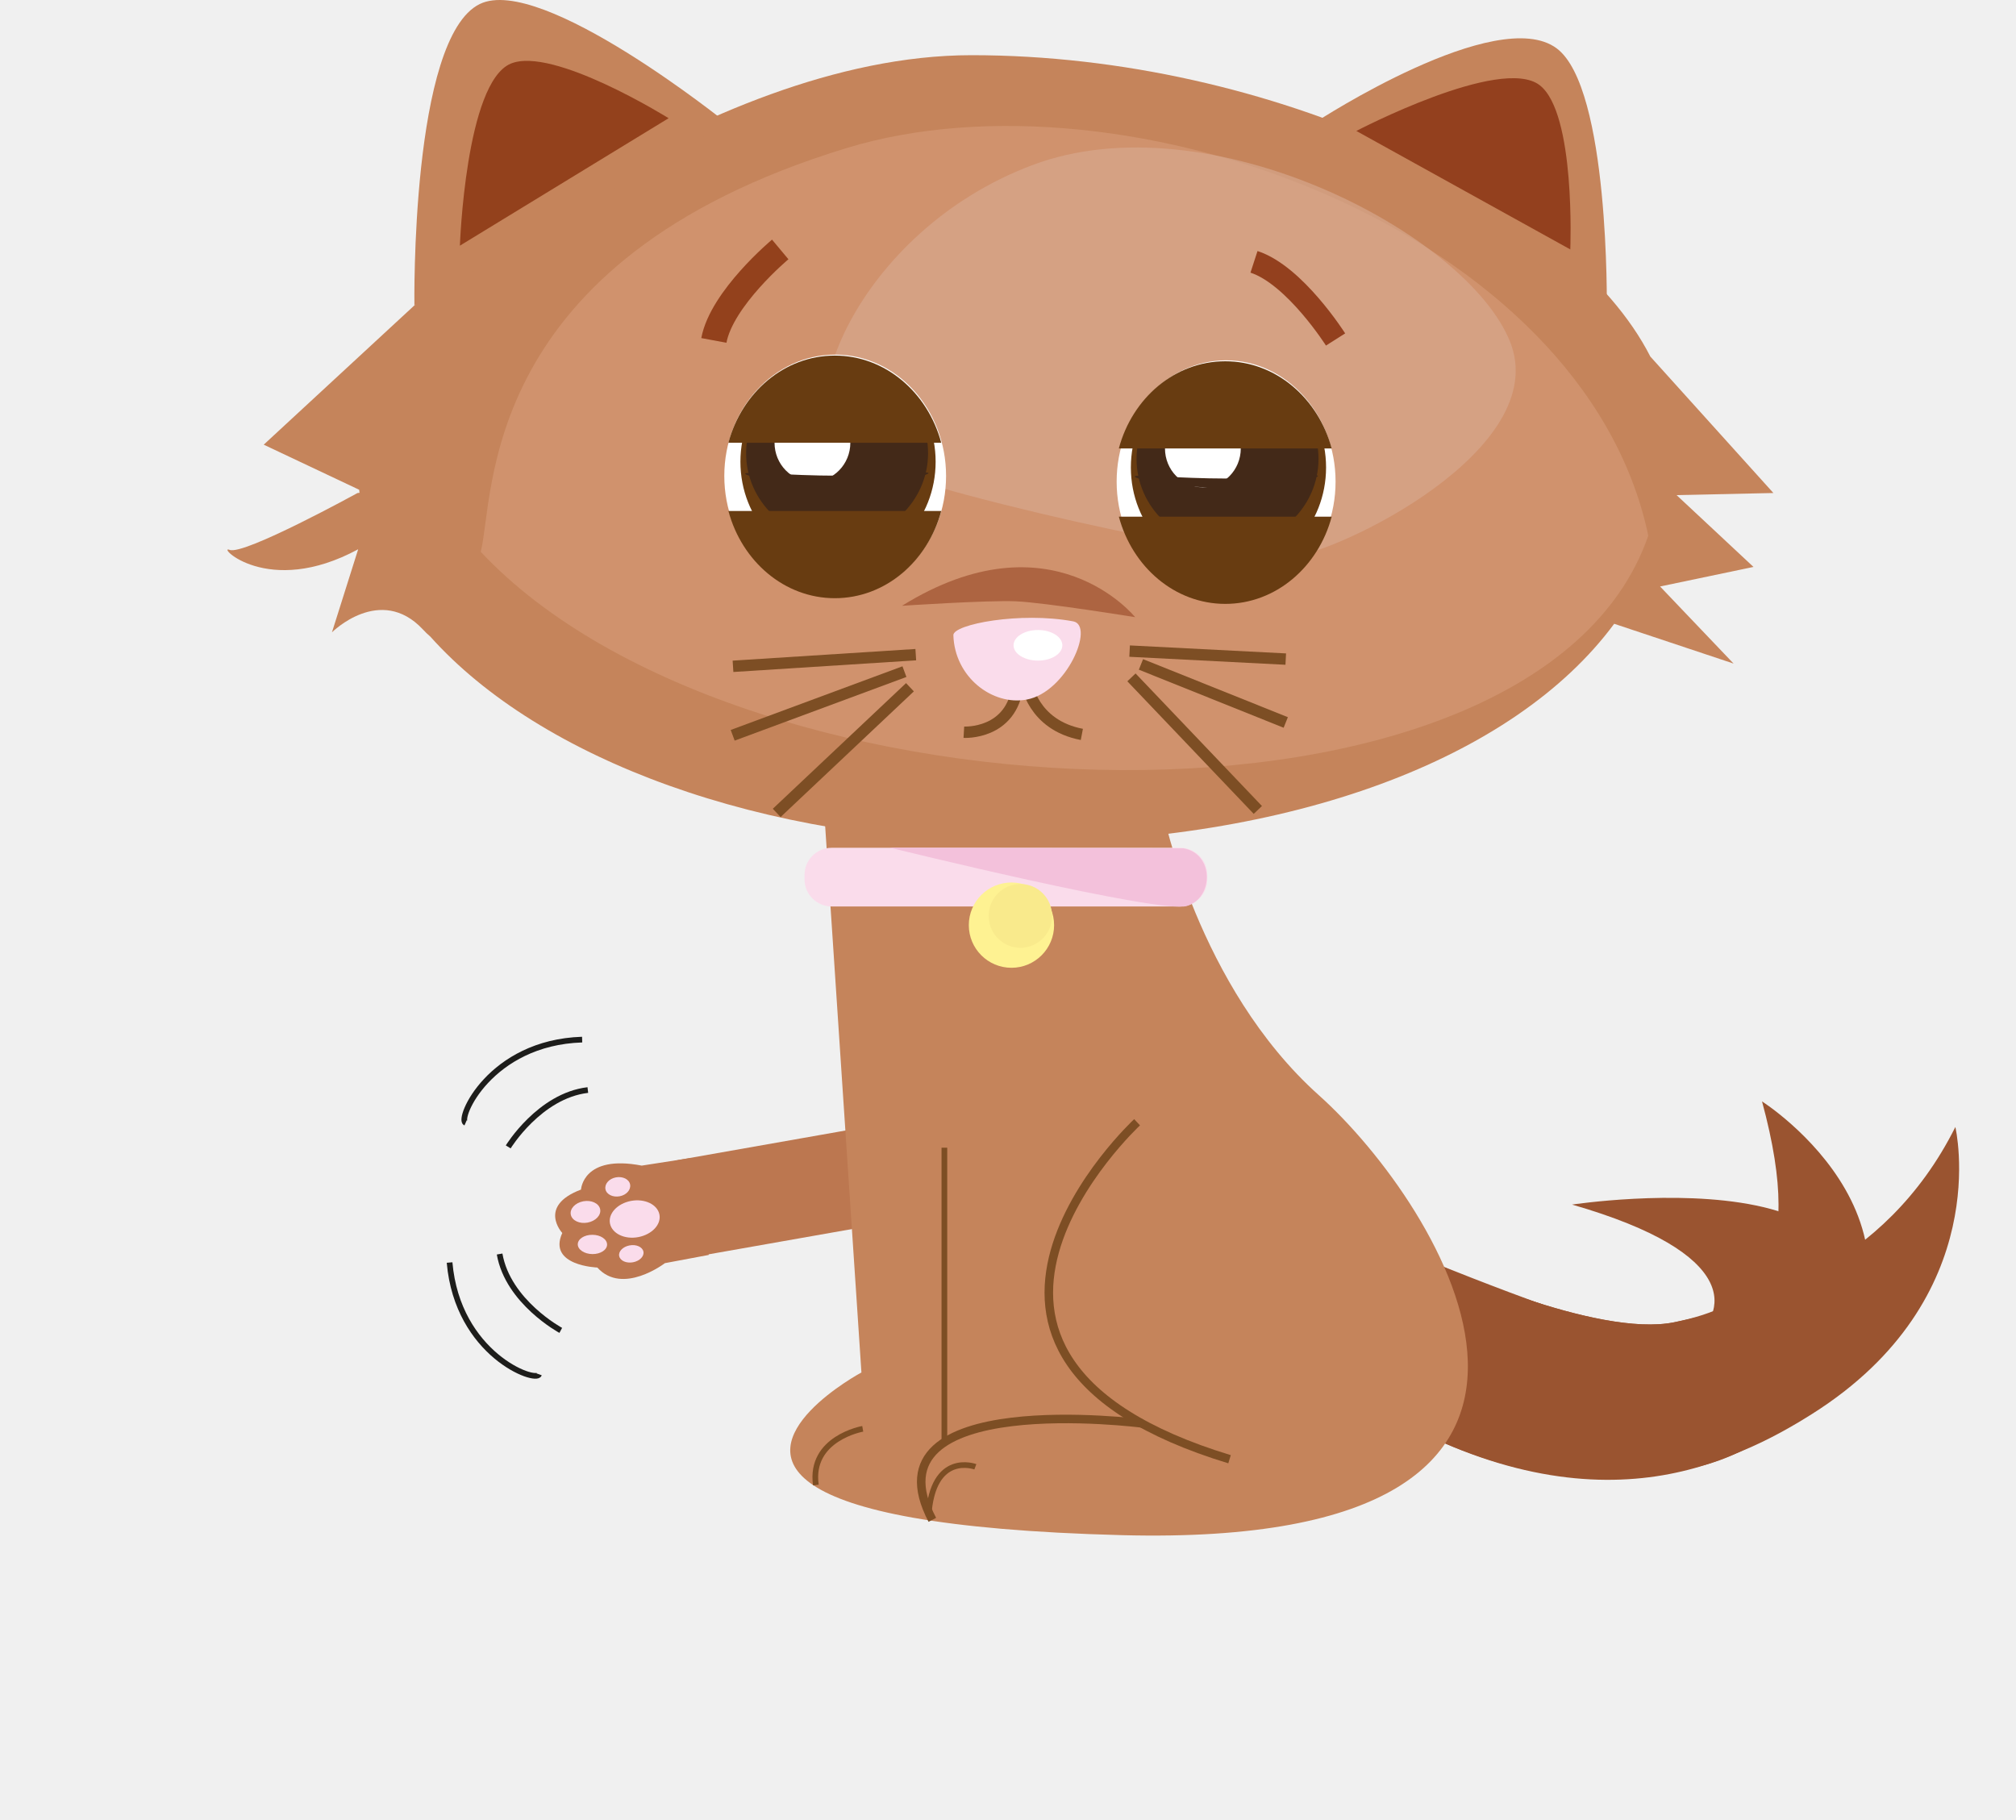
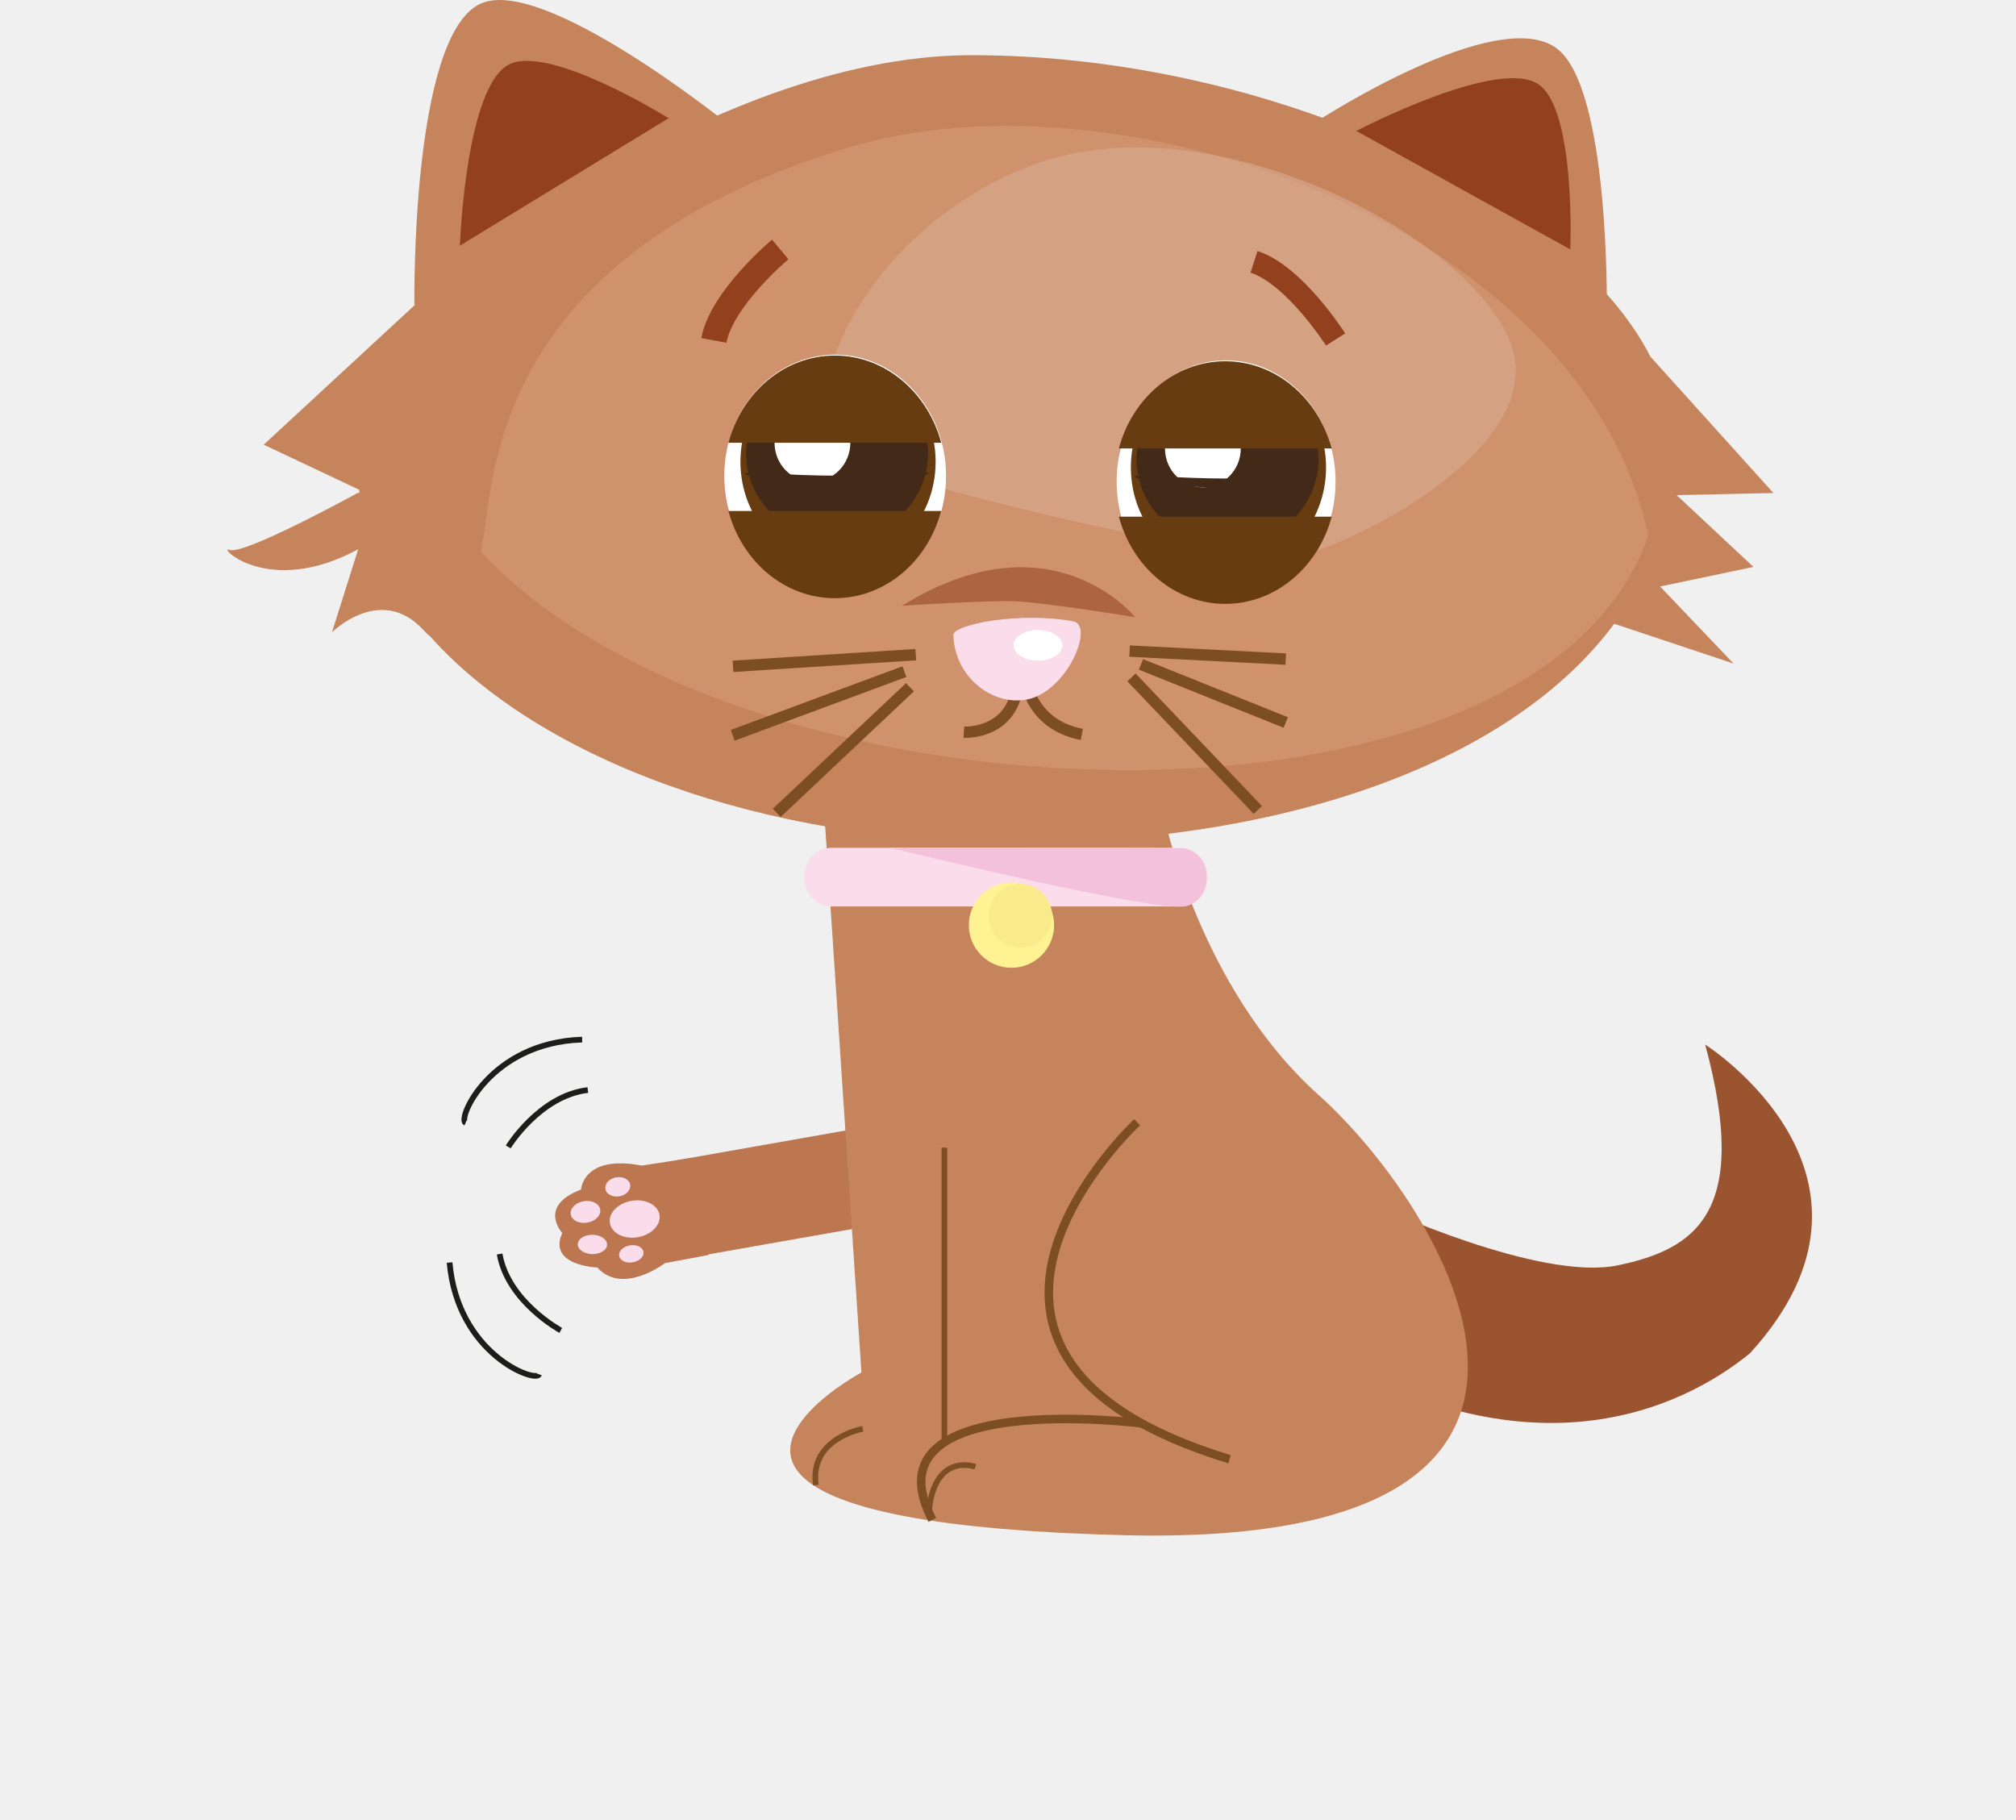
<svg xmlns="http://www.w3.org/2000/svg" viewBox="-80 0 709.09 640.11">
  <defs>
    <style>
      .cls-1 {
        fill: #9a5430;
      }

      .cls-2 {
        fill: #bc7750;
      }

      .cls-3 {
        fill: #fadceb;
      }

      .cls-16, .cls-17, .cls-19, .cls-4, .cls-6, .cls-7 {
        fill: none;
        stroke-miterlimit: 10;
      }

      .cls-4 {
        stroke: #1d1d1b;
      }

      .cls-4, .cls-7 {
        stroke-width: 2px;
      }

      .cls-5 {
        fill: #c5845b;
      }

      .cls-19, .cls-6, .cls-7 {
        stroke: #7d4e24;
      }

      .cls-6 {
        stroke-width: 3px;
      }

      .cls-8 {
        fill: #fef292;
      }

      .cls-9 {
        fill: #f3c1db;
      }

      .cls-10 {
        fill: #f9ea8c;
      }

      .cls-11 {
        fill: #d49975;
        opacity: 0.68;
      }

      .cls-12 {
        fill: #d8a990;
        opacity: 0.63;
      }

      .cls-13 {
        fill: #fff;
      }

      .cls-14 {
        fill: #683c11;
      }

      .cls-15 {
        fill: #432918;
      }

      .cls-16 {
        stroke: #93411c;
        stroke-width: 9px;
      }

      .cls-17 {
        stroke: #93401e;
        stroke-width: 8px;
      }

      .cls-18 {
        fill: #ad6441;
      }

      .cls-19 {
        stroke-width: 4px;
      }

      .cls-20 {
        fill: #93411c;
      }

      .cls-21 {
        fill: #93401e;
      }
    </style>
  </defs>
  <g id="tails">
-     <path id="tail1" class="cls-1" d="M478,461.94s81.45,33.26,89.49,27.54c13.92-9.92,18.36-31-41.3-48.19,0,0,145.45-22.13,80.58,68.81-22.63,31.72-77.12,37.78-154,0C370.43,469.72,478,461.94,478,461.94Z" transform="translate(-53.24 -17.59)" />
-     <path id="tail2" class="cls-1" d="M478,461.94s56.83,26.42,84.26,20.72S609,464,593,405c0,0,72.75,46.1,15.78,108.57-24.28,19.82-78.25,45.1-156-3.44S478,461.94,478,461.94Z" transform="translate(-53.24 -17.59)" />
-     <path id="tail3" class="cls-1" d="M478,461.94s56.83,26.42,84.26,20.72S636,464,661,414c0,0,14.23,60.22-50.5,101-26.52,16.71-80,43.68-157.76-4.87S478,461.94,478,461.94Z" transform="translate(-53.24 -17.59)" />
+     <path id="tail2" class="cls-1" d="M478,461.94s56.83,26.42,84.26,20.72S609,464,593,405c0,0,72.75,46.1,15.78,108.57-24.28,19.82-78.25,45.1-156-3.44S478,461.94,478,461.94Z" transform="translate(-73.24 -37.59)" />
  </g>
  <g id="highfive">
    <g id="paw">
      <rect class="cls-2" x="202.38" y="416.59" width="124" height="34.53" rx="12" ry="12" transform="translate(-124.59 34.93) rotate(-10)" />
      <g>
        <path class="cls-2" d="M222.54,459l-15.43,2.89s-14.89,11.42-23.77,1.54c0,0-17.58-.59-12.33-12.15,0,0-8.8-9.47,6.59-15.27,0,0,.65-12.43,21.36-8.43l16.81-2.61Z" transform="translate(-53.24 -17.59)" />
        <g>
          <path class="cls-3" d="M181.61,451.92c2.85,0,5.16,1.56,5.16,3.43s-2.31,3.37-5.15,3.35-5.16-1.56-5.16-3.43S178.76,451.89,181.61,451.92Z" transform="translate(-53.24 -17.59)" />
          <path class="cls-3" d="M178.4,440.13c2.85-.53,5.51.71,5.93,2.78s-1.54,4.17-4.39,4.71-5.51-.71-5.93-2.78S175.54,440.67,178.4,440.13Z" transform="translate(-53.24 -17.59)" />
          <path class="cls-3" d="M189.87,431.72c2.41-.45,4.67.67,5,2.51s-1.27,3.69-3.68,4.14-4.67-.67-5-2.51S187.46,432.17,189.87,431.72Z" transform="translate(-53.24 -17.59)" />
          <path class="cls-3" d="M194.68,455.65c2.35-.44,4.53.53,4.87,2.17s-1.3,3.32-3.65,3.76-4.53-.53-4.87-2.17S192.33,456.09,194.68,455.65Z" transform="translate(-53.24 -17.59)" />
          <path class="cls-3" d="M195.17,440c4.79-.9,9.26,1.21,10,4.72s-2.58,7.07-7.37,8-9.26-1.21-10-4.72S190.38,440.91,195.17,440Z" transform="translate(-53.24 -17.59)" />
        </g>
      </g>
    </g>
    <g id="highfive-lines">
      <path class="cls-4" d="M152,421s11-18,28-20" transform="translate(-53.24 -17.59)" />
      <path class="cls-4" d="M137,412.55c-3-1.32,8.53-28.25,41-29.29" transform="translate(-53.24 -17.59)" />
      <path class="cls-4" d="M170.48,485.54s-18.58-10-21.51-26.86" transform="translate(-53.24 -17.59)" />
      <path class="cls-4" d="M162.87,501c-1.15,3.11-28.67-7-31.5-39.33" transform="translate(-53.24 -17.59)" />
    </g>
  </g>
  <g id="cat-body">
    <g id="bodyMain">
      <path id="body-2" data-name="body" class="cls-5" d="M382.24,302.95s12.2,61.69,54.9,99.89,120,159.62-69.13,154.73c-64.38-1.67-95.57-8.83-108.69-17.56-25.43-16.91,16.91-39.67,16.91-39.67L263,301Z" transform="translate(-53.24 -17.59)" />
      <path class="cls-6" d="M373.19,412.33s-88.11,81.82,32.52,118.53" transform="translate(-53.24 -17.59)" />
      <path class="cls-6" d="M375.1,518.28s-98.41-12.71-73.93,33.9" transform="translate(-53.24 -17.59)" />
      <line class="cls-7" x1="252.17" y1="403.69" x2="252.17" y2="507.75" />
      <path class="cls-7" d="M276.69,520.16s-18.84,3.3-16.48,19.78" transform="translate(-53.24 -17.59)" />
      <path class="cls-7" d="M316.3,533.52s-15.07-5.65-16.48,17.42" transform="translate(-53.24 -17.59)" />
    </g>
    <g id="collar">
      <rect class="cls-3" x="202.98" y="298.2" width="141.66" height="20.64" rx="9.54" ry="9.54" />
      <circle class="cls-8" cx="275.76" cy="325.41" r="15" />
      <path class="cls-9" d="M286.26,315.75s95,23.41,104.48,20.5,9.5-18.45-1.31-20.28" transform="translate(-53.24 -17.59)" />
      <ellipse class="cls-10" cx="278.9" cy="322.16" rx="11.15" ry="11.22" />
    </g>
  </g>
  <g id="head-layers">
    <g id="head">
      <path class="cls-5" d="M562.94,191.74,597,191l-43.29-48C525.54,87.53,420.5,37,315,37c-94.95,0-196,88-196,88L66,174l33.58,15.86c0,.36.08.71.12,1.07L99,191s-40,22-45,20c-4.77-1.91,13.2,17.1,45.22-.21L90,240s17-17,32-1a26.21,26.21,0,0,0,2.59,2.5C163.09,284.55,241.06,314,331,314c96,0,174.69-29.2,210-77l42,14-25.86-27.12L590,217Z" transform="translate(-53.24 -17.59)" />
      <path class="cls-11" d="M271,69.67c-130.13,39.69-123.67,122.67-128.67,142,92.33,98.67,371.33,108,410.67-5.67C530.33,98.33,369,39.78,271,69.67Z" transform="translate(-53.24 -17.59)" />
      <path class="cls-12" d="M336.33,75.67C274.33,99,249,165,271.67,177.67S409,215,426.33,213.67s93.33-38,78-76S398.33,52.33,336.33,75.67Z" transform="translate(-53.24 -17.59)" />
    </g>
    <g id="eyes">
      <g id="left-eye">
        <ellipse class="cls-13" cx="213.76" cy="167.41" rx="39" ry="42.67" />
        <ellipse class="cls-14" cx="214.76" cy="162.41" rx="34.33" ry="36.67" />
        <ellipse class="cls-15" cx="214.43" cy="159.41" rx="32" ry="30.67" />
        <ellipse class="cls-13" cx="205.76" cy="155.74" rx="13.33" ry="13.67" />
        <ellipse class="cls-13" cx="221.63" cy="145.07" rx="9.54" ry="10.33" />
      </g>
      <g id="right-eye">
        <ellipse class="cls-13" cx="351.26" cy="169.41" rx="38.5" ry="42.67" />
        <ellipse class="cls-14" cx="352.09" cy="164.41" rx="34.33" ry="36.67" />
        <ellipse class="cls-15" cx="351.76" cy="161.41" rx="32" ry="30.67" />
        <ellipse class="cls-13" cx="343.09" cy="157.74" rx="13.33" ry="13.67" />
        <ellipse class="cls-13" cx="358.97" cy="147.07" rx="9.54" ry="10.33" />
      </g>
      <g id="semi-closed">
        <g>
          <path class="cls-14" d="M441.63,175.33c-4.74-17.72-19.7-30.67-37.43-30.67s-32.69,12.95-37.43,30.67Z" transform="translate(-53.24 -17.59)" />
          <path class="cls-14" d="M366.78,199.33c4.74,17.72,19.7,30.67,37.43,30.67s32.69-12.95,37.43-30.67Z" transform="translate(-53.24 -17.59)" />
        </g>
        <g>
          <path class="cls-14" d="M304.3,173.33c-4.74-17.72-19.7-30.67-37.43-30.67s-32.69,12.95-37.43,30.67Z" transform="translate(-53.24 -17.59)" />
          <path class="cls-14" d="M229.45,197.33c4.74,17.72,19.7,30.67,37.43,30.67s32.69-12.95,37.43-30.67Z" transform="translate(-53.24 -17.59)" />
        </g>
      </g>
      <g id="eyes-closed">
        <path class="cls-15" d="M436.82,185c0,.9-14.15,4.21-31.82,4.21s-32.66-3.05-32.66-4,15,.7,32.66.7S436.82,184.14,436.82,185Z" transform="translate(-53.24 -17.59)" />
        <path class="cls-15" d="M299.82,184c0,.9-14.15,4.21-31.82,4.21s-32.66-3.05-32.66-4,15,.7,32.66.7S299.82,183.14,299.82,184Z" transform="translate(-53.24 -17.59)" />
      </g>
    </g>
    <g id="eyebrows">
      <path id="eyebrow-left" class="cls-16" d="M247.67,105.33s-20.57,17.18-23.34,32" transform="translate(-53.24 -17.59)" />
      <path id="eyebrow-right" class="cls-17" d="M443,137s-14.35-22.64-28.69-27.31" transform="translate(-53.24 -17.59)" />
    </g>
    <g id="nosearea">
      <path class="cls-18" d="M290.5,230.67s30-2,40.06-1.58c10.57.49,41.94,5.58,41.94,5.58S343.17,198,290.5,230.67Z" transform="translate(-53.24 -17.59)" />
      <g id="whiskers">
        <g>
          <line class="cls-19" x1="242.11" y1="230.27" x2="177.82" y2="234.37" />
          <line class="cls-19" x1="238.12" y1="236.24" x2="177.71" y2="258.63" />
          <line class="cls-19" x1="240.06" y1="241.73" x2="193.19" y2="285.93" />
        </g>
        <g>
          <line class="cls-19" x1="317.32" y1="229.02" x2="372.24" y2="231.83" />
          <line class="cls-19" x1="321.31" y1="233.7" x2="372.24" y2="254.12" />
          <line class="cls-19" x1="317.97" y1="238.26" x2="362.42" y2="284.89" />
        </g>
      </g>
      <path id="mouth-right" class="cls-19" d="M334.29,257.72s2,14.86,19.47,18.19" transform="translate(-53.24 -17.59)" />
      <path id="mouth-left" class="cls-19" d="M312.26,275.14s16.91,1,19-16.65" transform="translate(-53.24 -17.59)" />
      <g id="nose">
        <path class="cls-3" d="M308.57,241c-.07-3.83,23.6-8.33,42.16-4.85,7.62,1.43-2.27,24.9-16.38,27.51C322.28,265.89,309,255.75,308.57,241Z" transform="translate(-53.24 -17.59)" />
        <ellipse class="cls-13" cx="285.08" cy="226.98" rx="8.58" ry="5.38" />
      </g>
    </g>
    <g id="ears">
      <g id="leftEar">
        <path class="cls-5" d="M229,61S163.71,8.41,142,19c-24.37,11.88-23,106-23,106Z" transform="translate(-53.24 -17.59)" />
        <path class="cls-20" d="M208.41,59.17,135,104s2-57.25,17.83-64C167.61,33.71,208.41,59.17,208.41,59.17Z" transform="translate(-53.24 -17.59)" />
      </g>
      <g id="rightEar">
        <path class="cls-5" d="M538.4,126.2s1.07-77.71-17.64-91.61c-21-15.6-84.23,25.62-84.23,25.62Z" transform="translate(-53.24 -17.59)" />
        <path class="cls-21" d="M525.56,105.32,450.31,63.65s50.75-26.57,64.45-16.12C527.54,57.27,525.56,105.32,525.56,105.32Z" transform="translate(-53.24 -17.59)" />
      </g>
    </g>
  </g>
</svg>
